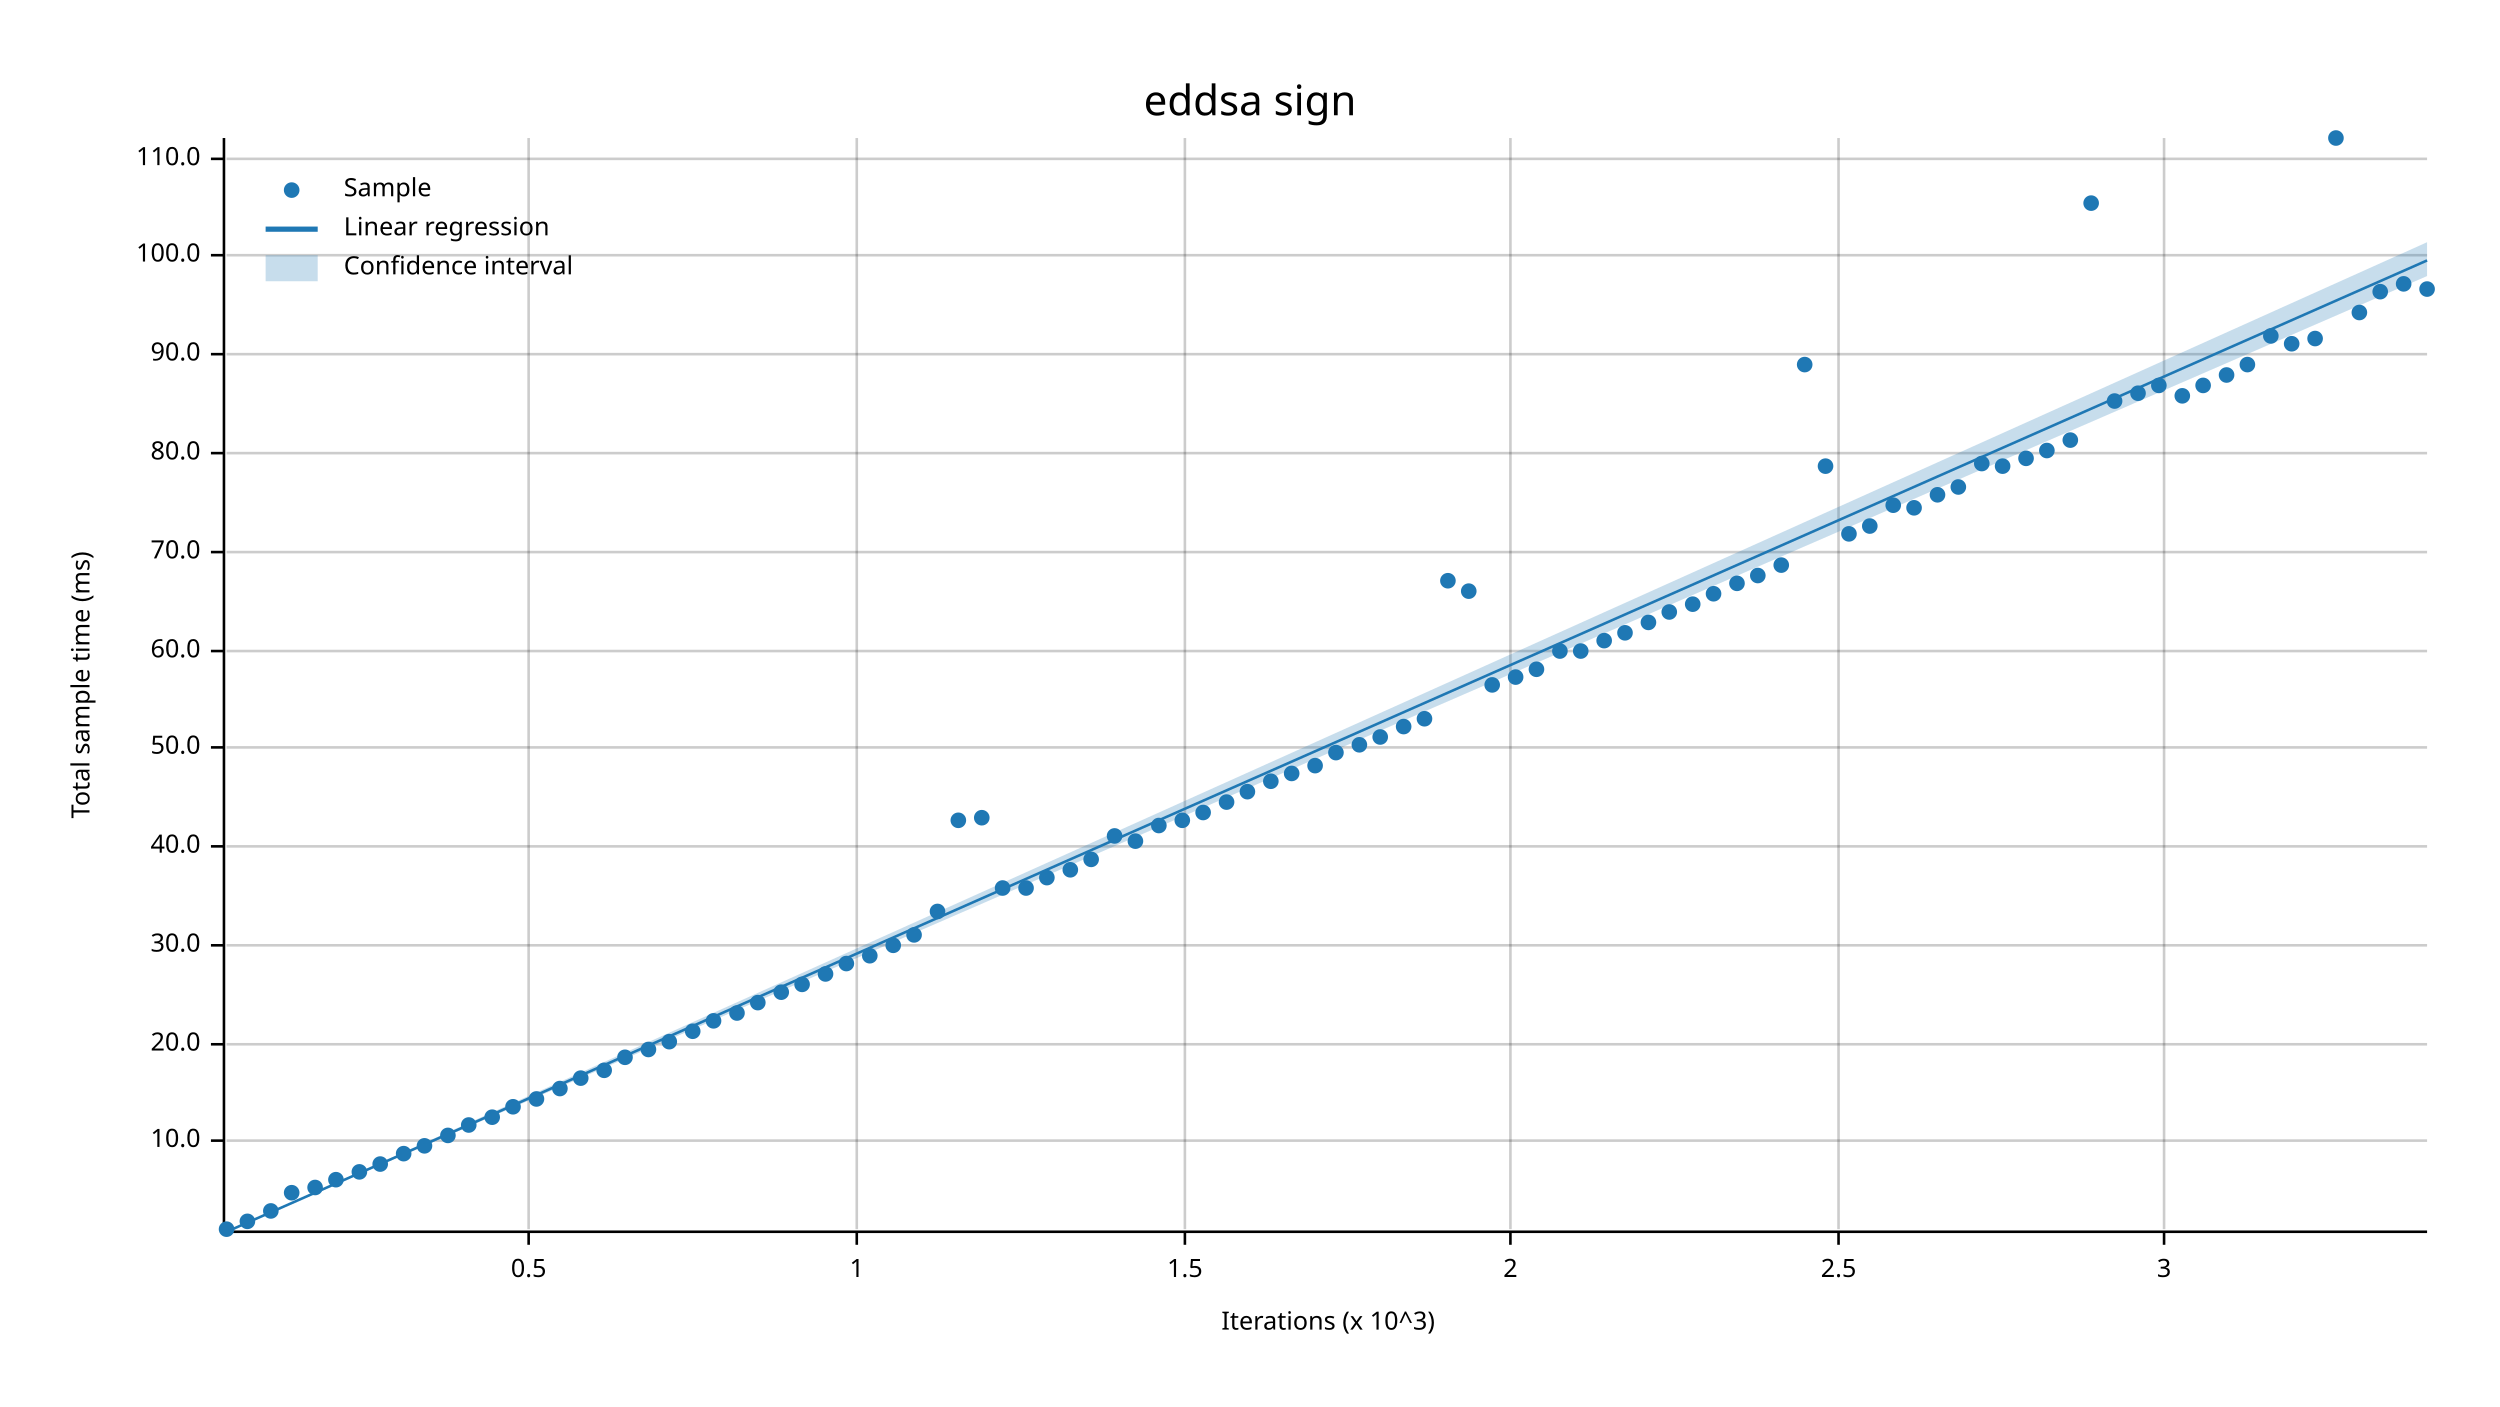
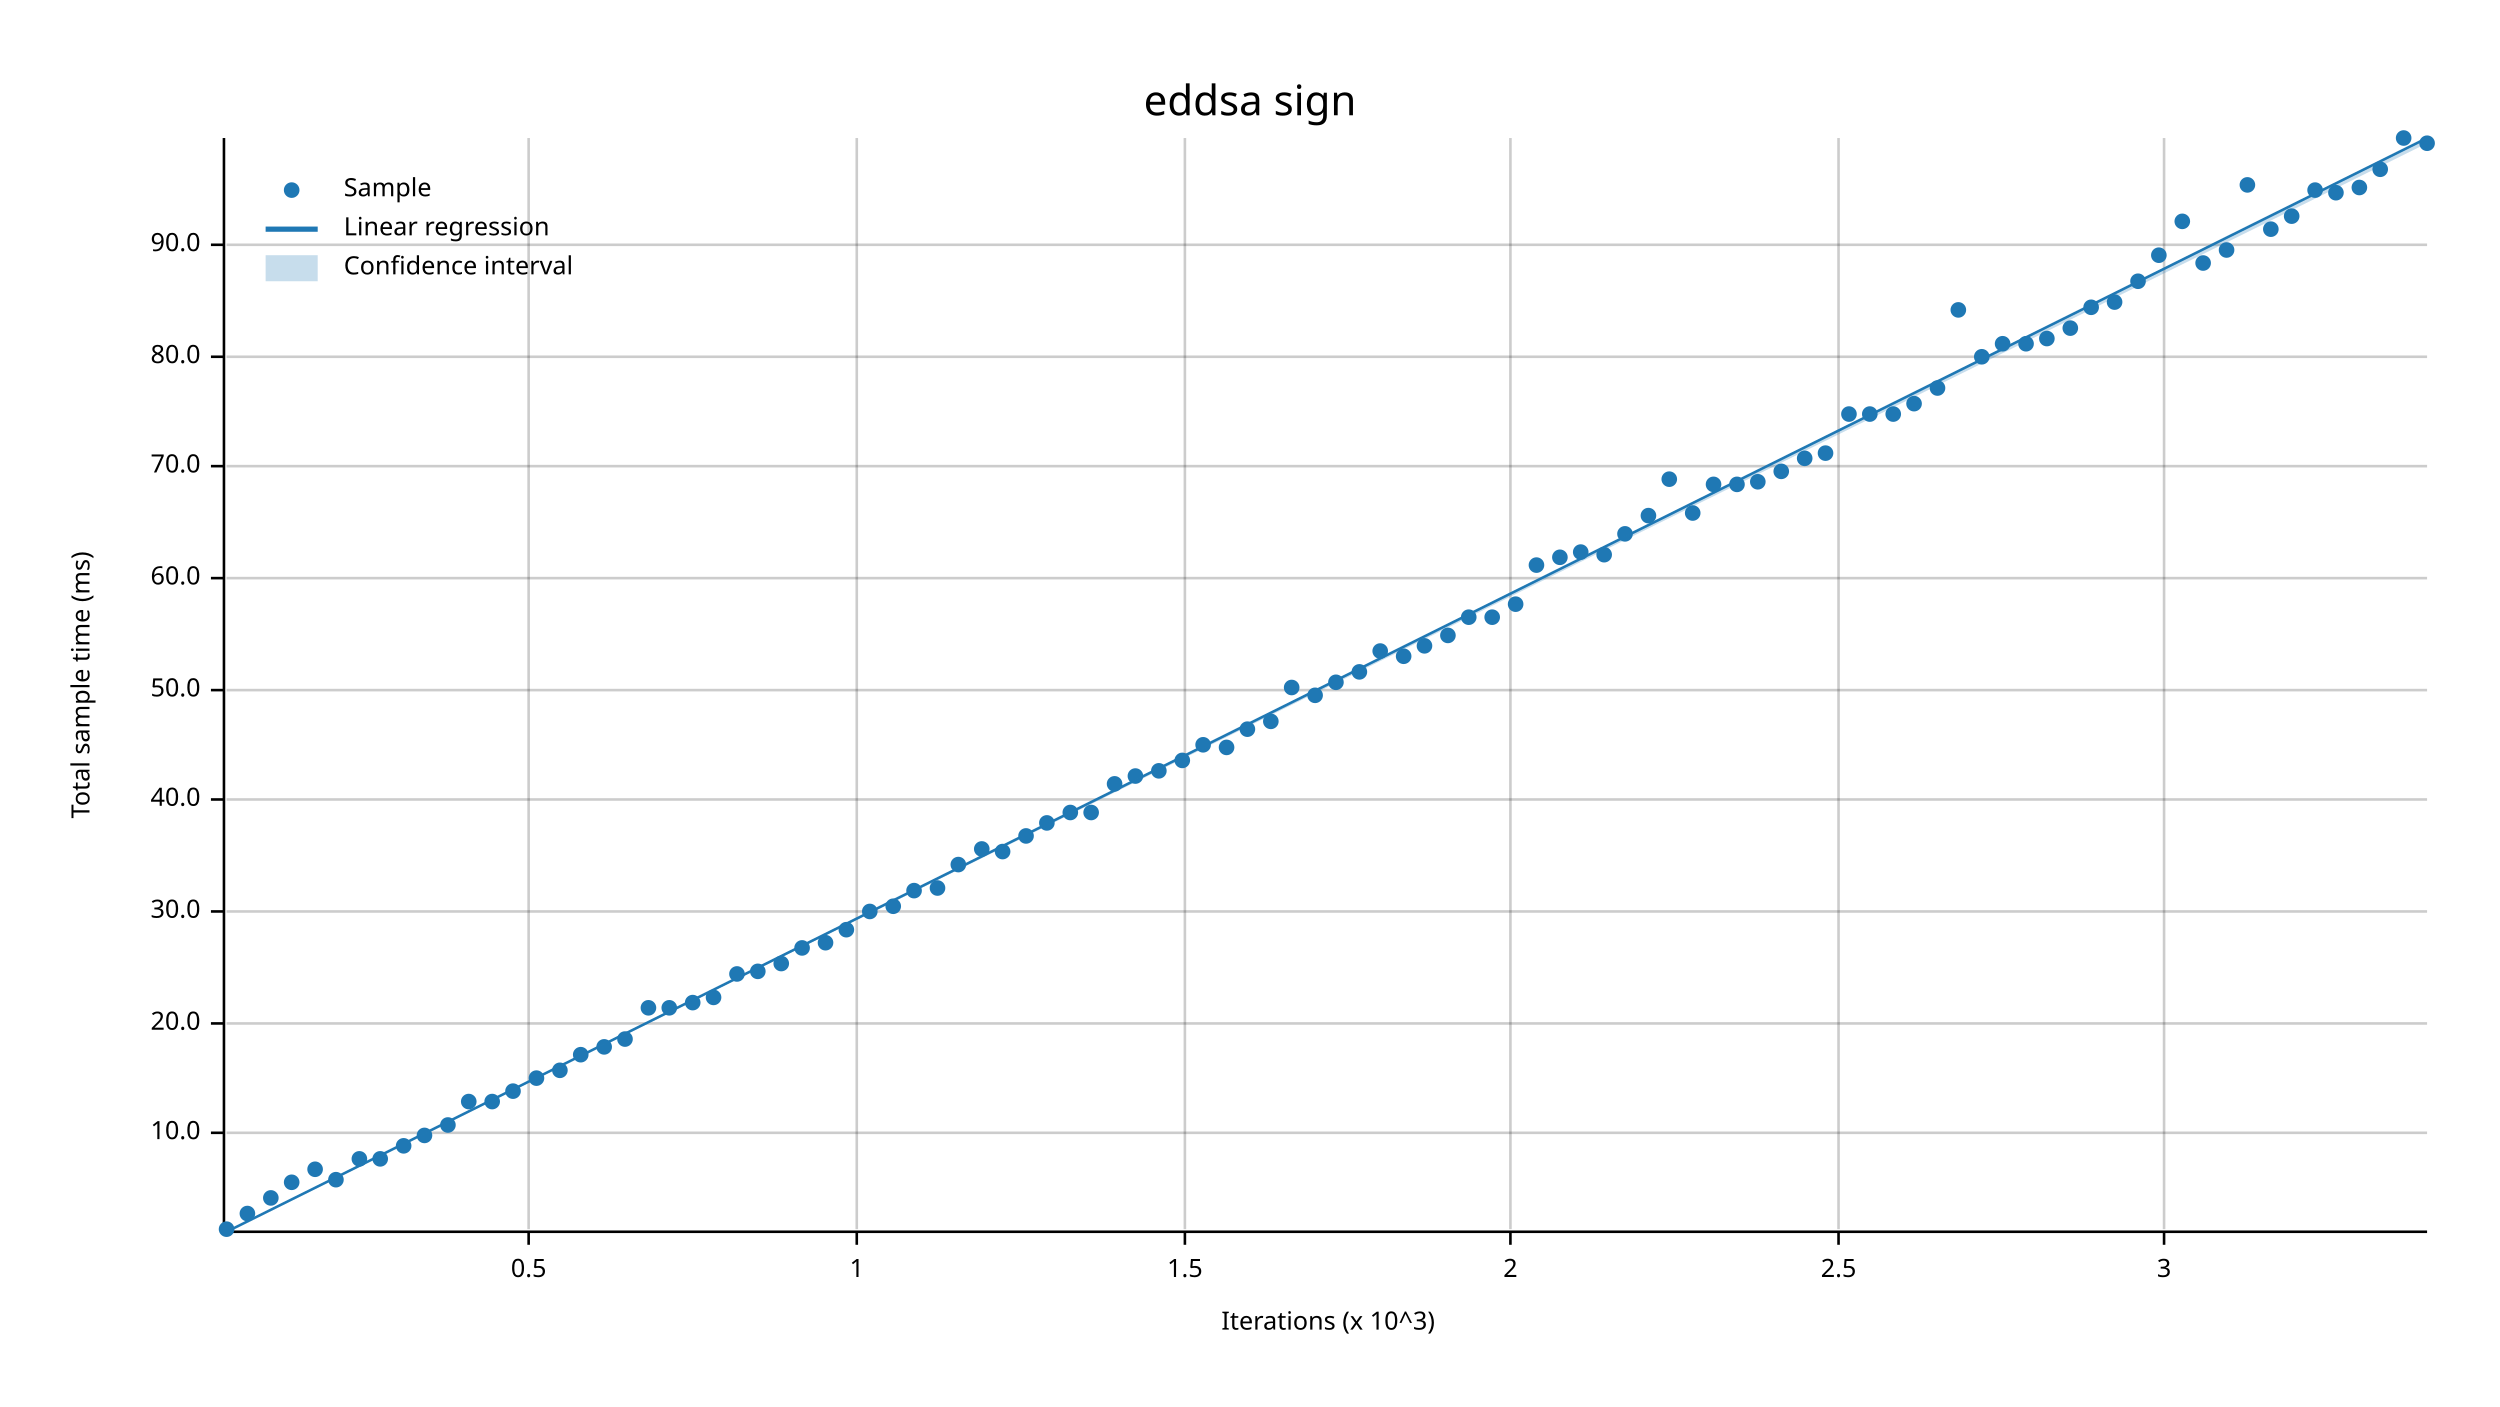
<svg xmlns="http://www.w3.org/2000/svg" width="960" height="540" viewBox="0 0 960 540">
  <text x="480" y="32" dy="0.76em" text-anchor="middle" font-family="sans-serif" font-size="16.129" opacity="1" fill="#000000">
eddsa sign
</text>
  <text x="27" y="263" dy="0.76em" text-anchor="middle" font-family="sans-serif" font-size="9.677" opacity="1" fill="#000000" transform="rotate(270, 27, 263)">
Total sample time (ms)
</text>
  <text x="510" y="513" dy="-0.5ex" text-anchor="middle" font-family="sans-serif" font-size="9.677" opacity="1" fill="#000000">
Iterations (x 10^3)
</text>
  <line opacity="0.2" stroke="#000000" stroke-width="1" x1="203" y1="472" x2="203" y2="53" />
  <line opacity="0.2" stroke="#000000" stroke-width="1" x1="329" y1="472" x2="329" y2="53" />
  <line opacity="0.2" stroke="#000000" stroke-width="1" x1="455" y1="472" x2="455" y2="53" />
  <line opacity="0.2" stroke="#000000" stroke-width="1" x1="580" y1="472" x2="580" y2="53" />
  <line opacity="0.2" stroke="#000000" stroke-width="1" x1="706" y1="472" x2="706" y2="53" />
  <line opacity="0.2" stroke="#000000" stroke-width="1" x1="831" y1="472" x2="831" y2="53" />
-   <line opacity="0.2" stroke="#000000" stroke-width="1" x1="87" y1="438" x2="932" y2="438" />
-   <line opacity="0.2" stroke="#000000" stroke-width="1" x1="87" y1="401" x2="932" y2="401" />
-   <line opacity="0.2" stroke="#000000" stroke-width="1" x1="87" y1="363" x2="932" y2="363" />
-   <line opacity="0.2" stroke="#000000" stroke-width="1" x1="87" y1="325" x2="932" y2="325" />
-   <line opacity="0.2" stroke="#000000" stroke-width="1" x1="87" y1="287" x2="932" y2="287" />
-   <line opacity="0.2" stroke="#000000" stroke-width="1" x1="87" y1="250" x2="932" y2="250" />
-   <line opacity="0.2" stroke="#000000" stroke-width="1" x1="87" y1="212" x2="932" y2="212" />
-   <line opacity="0.2" stroke="#000000" stroke-width="1" x1="87" y1="174" x2="932" y2="174" />
-   <line opacity="0.2" stroke="#000000" stroke-width="1" x1="87" y1="136" x2="932" y2="136" />
-   <line opacity="0.2" stroke="#000000" stroke-width="1" x1="87" y1="98" x2="932" y2="98" />
-   <line opacity="0.2" stroke="#000000" stroke-width="1" x1="87" y1="61" x2="932" y2="61" />
+   <line opacity="0.2" stroke="#000000" stroke-width="1" x1="87" y1="435" x2="932" y2="435" />
+   <line opacity="0.2" stroke="#000000" stroke-width="1" x1="87" y1="393" x2="932" y2="393" />
+   <line opacity="0.2" stroke="#000000" stroke-width="1" x1="87" y1="350" x2="932" y2="350" />
+   <line opacity="0.2" stroke="#000000" stroke-width="1" x1="87" y1="307" x2="932" y2="307" />
+   <line opacity="0.2" stroke="#000000" stroke-width="1" x1="87" y1="265" x2="932" y2="265" />
+   <line opacity="0.2" stroke="#000000" stroke-width="1" x1="87" y1="222" x2="932" y2="222" />
+   <line opacity="0.2" stroke="#000000" stroke-width="1" x1="87" y1="179" x2="932" y2="179" />
+   <line opacity="0.2" stroke="#000000" stroke-width="1" x1="87" y1="137" x2="932" y2="137" />
+   <line opacity="0.2" stroke="#000000" stroke-width="1" x1="87" y1="94" x2="932" y2="94" />
  <polyline fill="none" opacity="1" stroke="#000000" stroke-width="1" points="86,53 86,472 " />
-   <text x="77" y="438" dy="0.5ex" text-anchor="end" font-family="sans-serif" font-size="9.677" opacity="1" fill="#000000">
+   <text x="77" y="435" dy="0.5ex" text-anchor="end" font-family="sans-serif" font-size="9.677" opacity="1" fill="#000000">
10.0
</text>
-   <polyline fill="none" opacity="1" stroke="#000000" stroke-width="1" points="81,438 86,438 " />
-   <text x="77" y="401" dy="0.5ex" text-anchor="end" font-family="sans-serif" font-size="9.677" opacity="1" fill="#000000">
+   <polyline fill="none" opacity="1" stroke="#000000" stroke-width="1" points="81,435 86,435 " />
+   <text x="77" y="393" dy="0.5ex" text-anchor="end" font-family="sans-serif" font-size="9.677" opacity="1" fill="#000000">
20.0
</text>
-   <polyline fill="none" opacity="1" stroke="#000000" stroke-width="1" points="81,401 86,401 " />
-   <text x="77" y="363" dy="0.5ex" text-anchor="end" font-family="sans-serif" font-size="9.677" opacity="1" fill="#000000">
+   <polyline fill="none" opacity="1" stroke="#000000" stroke-width="1" points="81,393 86,393 " />
+   <text x="77" y="350" dy="0.5ex" text-anchor="end" font-family="sans-serif" font-size="9.677" opacity="1" fill="#000000">
30.0
</text>
-   <polyline fill="none" opacity="1" stroke="#000000" stroke-width="1" points="81,363 86,363 " />
-   <text x="77" y="325" dy="0.5ex" text-anchor="end" font-family="sans-serif" font-size="9.677" opacity="1" fill="#000000">
+   <polyline fill="none" opacity="1" stroke="#000000" stroke-width="1" points="81,350 86,350 " />
+   <text x="77" y="307" dy="0.5ex" text-anchor="end" font-family="sans-serif" font-size="9.677" opacity="1" fill="#000000">
40.0
</text>
-   <polyline fill="none" opacity="1" stroke="#000000" stroke-width="1" points="81,325 86,325 " />
-   <text x="77" y="287" dy="0.5ex" text-anchor="end" font-family="sans-serif" font-size="9.677" opacity="1" fill="#000000">
+   <polyline fill="none" opacity="1" stroke="#000000" stroke-width="1" points="81,307 86,307 " />
+   <text x="77" y="265" dy="0.5ex" text-anchor="end" font-family="sans-serif" font-size="9.677" opacity="1" fill="#000000">
50.0
</text>
-   <polyline fill="none" opacity="1" stroke="#000000" stroke-width="1" points="81,287 86,287 " />
-   <text x="77" y="250" dy="0.5ex" text-anchor="end" font-family="sans-serif" font-size="9.677" opacity="1" fill="#000000">
+   <polyline fill="none" opacity="1" stroke="#000000" stroke-width="1" points="81,265 86,265 " />
+   <text x="77" y="222" dy="0.5ex" text-anchor="end" font-family="sans-serif" font-size="9.677" opacity="1" fill="#000000">
60.0
</text>
-   <polyline fill="none" opacity="1" stroke="#000000" stroke-width="1" points="81,250 86,250 " />
-   <text x="77" y="212" dy="0.5ex" text-anchor="end" font-family="sans-serif" font-size="9.677" opacity="1" fill="#000000">
+   <polyline fill="none" opacity="1" stroke="#000000" stroke-width="1" points="81,222 86,222 " />
+   <text x="77" y="179" dy="0.5ex" text-anchor="end" font-family="sans-serif" font-size="9.677" opacity="1" fill="#000000">
70.0
</text>
-   <polyline fill="none" opacity="1" stroke="#000000" stroke-width="1" points="81,212 86,212 " />
-   <text x="77" y="174" dy="0.5ex" text-anchor="end" font-family="sans-serif" font-size="9.677" opacity="1" fill="#000000">
+   <polyline fill="none" opacity="1" stroke="#000000" stroke-width="1" points="81,179 86,179 " />
+   <text x="77" y="137" dy="0.5ex" text-anchor="end" font-family="sans-serif" font-size="9.677" opacity="1" fill="#000000">
80.0
</text>
-   <polyline fill="none" opacity="1" stroke="#000000" stroke-width="1" points="81,174 86,174 " />
-   <text x="77" y="136" dy="0.5ex" text-anchor="end" font-family="sans-serif" font-size="9.677" opacity="1" fill="#000000">
+   <polyline fill="none" opacity="1" stroke="#000000" stroke-width="1" points="81,137 86,137 " />
+   <text x="77" y="94" dy="0.5ex" text-anchor="end" font-family="sans-serif" font-size="9.677" opacity="1" fill="#000000">
90.0
</text>
-   <polyline fill="none" opacity="1" stroke="#000000" stroke-width="1" points="81,136 86,136 " />
-   <text x="77" y="98" dy="0.5ex" text-anchor="end" font-family="sans-serif" font-size="9.677" opacity="1" fill="#000000">
- 100.0
- </text>
-   <polyline fill="none" opacity="1" stroke="#000000" stroke-width="1" points="81,98 86,98 " />
-   <text x="77" y="61" dy="0.5ex" text-anchor="end" font-family="sans-serif" font-size="9.677" opacity="1" fill="#000000">
- 110.0
- </text>
-   <polyline fill="none" opacity="1" stroke="#000000" stroke-width="1" points="81,61 86,61 " />
+   <polyline fill="none" opacity="1" stroke="#000000" stroke-width="1" points="81,94 86,94 " />
  <polyline fill="none" opacity="1" stroke="#000000" stroke-width="1" points="87,473 932,473 " />
  <text x="203" y="483" dy="0.76em" text-anchor="middle" font-family="sans-serif" font-size="9.677" opacity="1" fill="#000000">
0.5
</text>
  <polyline fill="none" opacity="1" stroke="#000000" stroke-width="1" points="203,473 203,478 " />
  <text x="329" y="483" dy="0.76em" text-anchor="middle" font-family="sans-serif" font-size="9.677" opacity="1" fill="#000000">
1
</text>
  <polyline fill="none" opacity="1" stroke="#000000" stroke-width="1" points="329,473 329,478 " />
  <text x="455" y="483" dy="0.76em" text-anchor="middle" font-family="sans-serif" font-size="9.677" opacity="1" fill="#000000">
1.5
</text>
  <polyline fill="none" opacity="1" stroke="#000000" stroke-width="1" points="455,473 455,478 " />
  <text x="580" y="483" dy="0.76em" text-anchor="middle" font-family="sans-serif" font-size="9.677" opacity="1" fill="#000000">
2
</text>
  <polyline fill="none" opacity="1" stroke="#000000" stroke-width="1" points="580,473 580,478 " />
  <text x="706" y="483" dy="0.76em" text-anchor="middle" font-family="sans-serif" font-size="9.677" opacity="1" fill="#000000">
2.5
</text>
  <polyline fill="none" opacity="1" stroke="#000000" stroke-width="1" points="706,473 706,478 " />
  <text x="831" y="483" dy="0.76em" text-anchor="middle" font-family="sans-serif" font-size="9.677" opacity="1" fill="#000000">
3
</text>
  <polyline fill="none" opacity="1" stroke="#000000" stroke-width="1" points="831,473 831,478 " />
  <circle cx="87" cy="472" r="3" opacity="1" fill="#1F78B4" stroke="none" stroke-width="1" />
-   <circle cx="95" cy="469" r="3" opacity="1" fill="#1F78B4" stroke="none" stroke-width="1" />
-   <circle cx="104" cy="465" r="3" opacity="1" fill="#1F78B4" stroke="none" stroke-width="1" />
-   <circle cx="112" cy="458" r="3" opacity="1" fill="#1F78B4" stroke="none" stroke-width="1" />
-   <circle cx="121" cy="456" r="3" opacity="1" fill="#1F78B4" stroke="none" stroke-width="1" />
+   <circle cx="95" cy="466" r="3" opacity="1" fill="#1F78B4" stroke="none" stroke-width="1" />
+   <circle cx="104" cy="460" r="3" opacity="1" fill="#1F78B4" stroke="none" stroke-width="1" />
+   <circle cx="112" cy="454" r="3" opacity="1" fill="#1F78B4" stroke="none" stroke-width="1" />
+   <circle cx="121" cy="449" r="3" opacity="1" fill="#1F78B4" stroke="none" stroke-width="1" />
  <circle cx="129" cy="453" r="3" opacity="1" fill="#1F78B4" stroke="none" stroke-width="1" />
-   <circle cx="138" cy="450" r="3" opacity="1" fill="#1F78B4" stroke="none" stroke-width="1" />
-   <circle cx="146" cy="447" r="3" opacity="1" fill="#1F78B4" stroke="none" stroke-width="1" />
-   <circle cx="155" cy="443" r="3" opacity="1" fill="#1F78B4" stroke="none" stroke-width="1" />
-   <circle cx="163" cy="440" r="3" opacity="1" fill="#1F78B4" stroke="none" stroke-width="1" />
-   <circle cx="172" cy="436" r="3" opacity="1" fill="#1F78B4" stroke="none" stroke-width="1" />
-   <circle cx="180" cy="432" r="3" opacity="1" fill="#1F78B4" stroke="none" stroke-width="1" />
-   <circle cx="189" cy="429" r="3" opacity="1" fill="#1F78B4" stroke="none" stroke-width="1" />
-   <circle cx="197" cy="425" r="3" opacity="1" fill="#1F78B4" stroke="none" stroke-width="1" />
-   <circle cx="206" cy="422" r="3" opacity="1" fill="#1F78B4" stroke="none" stroke-width="1" />
-   <circle cx="215" cy="418" r="3" opacity="1" fill="#1F78B4" stroke="none" stroke-width="1" />
-   <circle cx="223" cy="414" r="3" opacity="1" fill="#1F78B4" stroke="none" stroke-width="1" />
-   <circle cx="232" cy="411" r="3" opacity="1" fill="#1F78B4" stroke="none" stroke-width="1" />
-   <circle cx="240" cy="406" r="3" opacity="1" fill="#1F78B4" stroke="none" stroke-width="1" />
-   <circle cx="249" cy="403" r="3" opacity="1" fill="#1F78B4" stroke="none" stroke-width="1" />
-   <circle cx="257" cy="400" r="3" opacity="1" fill="#1F78B4" stroke="none" stroke-width="1" />
-   <circle cx="266" cy="396" r="3" opacity="1" fill="#1F78B4" stroke="none" stroke-width="1" />
-   <circle cx="274" cy="392" r="3" opacity="1" fill="#1F78B4" stroke="none" stroke-width="1" />
-   <circle cx="283" cy="389" r="3" opacity="1" fill="#1F78B4" stroke="none" stroke-width="1" />
-   <circle cx="291" cy="385" r="3" opacity="1" fill="#1F78B4" stroke="none" stroke-width="1" />
-   <circle cx="300" cy="381" r="3" opacity="1" fill="#1F78B4" stroke="none" stroke-width="1" />
-   <circle cx="308" cy="378" r="3" opacity="1" fill="#1F78B4" stroke="none" stroke-width="1" />
-   <circle cx="317" cy="374" r="3" opacity="1" fill="#1F78B4" stroke="none" stroke-width="1" />
-   <circle cx="325" cy="370" r="3" opacity="1" fill="#1F78B4" stroke="none" stroke-width="1" />
-   <circle cx="334" cy="367" r="3" opacity="1" fill="#1F78B4" stroke="none" stroke-width="1" />
-   <circle cx="343" cy="363" r="3" opacity="1" fill="#1F78B4" stroke="none" stroke-width="1" />
-   <circle cx="351" cy="359" r="3" opacity="1" fill="#1F78B4" stroke="none" stroke-width="1" />
-   <circle cx="360" cy="350" r="3" opacity="1" fill="#1F78B4" stroke="none" stroke-width="1" />
-   <circle cx="368" cy="315" r="3" opacity="1" fill="#1F78B4" stroke="none" stroke-width="1" />
-   <circle cx="377" cy="314" r="3" opacity="1" fill="#1F78B4" stroke="none" stroke-width="1" />
-   <circle cx="385" cy="341" r="3" opacity="1" fill="#1F78B4" stroke="none" stroke-width="1" />
-   <circle cx="394" cy="341" r="3" opacity="1" fill="#1F78B4" stroke="none" stroke-width="1" />
-   <circle cx="402" cy="337" r="3" opacity="1" fill="#1F78B4" stroke="none" stroke-width="1" />
-   <circle cx="411" cy="334" r="3" opacity="1" fill="#1F78B4" stroke="none" stroke-width="1" />
-   <circle cx="419" cy="330" r="3" opacity="1" fill="#1F78B4" stroke="none" stroke-width="1" />
-   <circle cx="428" cy="321" r="3" opacity="1" fill="#1F78B4" stroke="none" stroke-width="1" />
-   <circle cx="436" cy="323" r="3" opacity="1" fill="#1F78B4" stroke="none" stroke-width="1" />
-   <circle cx="445" cy="317" r="3" opacity="1" fill="#1F78B4" stroke="none" stroke-width="1" />
-   <circle cx="454" cy="315" r="3" opacity="1" fill="#1F78B4" stroke="none" stroke-width="1" />
-   <circle cx="462" cy="312" r="3" opacity="1" fill="#1F78B4" stroke="none" stroke-width="1" />
-   <circle cx="471" cy="308" r="3" opacity="1" fill="#1F78B4" stroke="none" stroke-width="1" />
-   <circle cx="479" cy="304" r="3" opacity="1" fill="#1F78B4" stroke="none" stroke-width="1" />
-   <circle cx="488" cy="300" r="3" opacity="1" fill="#1F78B4" stroke="none" stroke-width="1" />
-   <circle cx="496" cy="297" r="3" opacity="1" fill="#1F78B4" stroke="none" stroke-width="1" />
-   <circle cx="505" cy="294" r="3" opacity="1" fill="#1F78B4" stroke="none" stroke-width="1" />
-   <circle cx="513" cy="289" r="3" opacity="1" fill="#1F78B4" stroke="none" stroke-width="1" />
-   <circle cx="522" cy="286" r="3" opacity="1" fill="#1F78B4" stroke="none" stroke-width="1" />
-   <circle cx="530" cy="283" r="3" opacity="1" fill="#1F78B4" stroke="none" stroke-width="1" />
-   <circle cx="539" cy="279" r="3" opacity="1" fill="#1F78B4" stroke="none" stroke-width="1" />
-   <circle cx="547" cy="276" r="3" opacity="1" fill="#1F78B4" stroke="none" stroke-width="1" />
-   <circle cx="556" cy="223" r="3" opacity="1" fill="#1F78B4" stroke="none" stroke-width="1" />
-   <circle cx="564" cy="227" r="3" opacity="1" fill="#1F78B4" stroke="none" stroke-width="1" />
-   <circle cx="573" cy="263" r="3" opacity="1" fill="#1F78B4" stroke="none" stroke-width="1" />
-   <circle cx="582" cy="260" r="3" opacity="1" fill="#1F78B4" stroke="none" stroke-width="1" />
-   <circle cx="590" cy="257" r="3" opacity="1" fill="#1F78B4" stroke="none" stroke-width="1" />
-   <circle cx="599" cy="250" r="3" opacity="1" fill="#1F78B4" stroke="none" stroke-width="1" />
-   <circle cx="607" cy="250" r="3" opacity="1" fill="#1F78B4" stroke="none" stroke-width="1" />
-   <circle cx="616" cy="246" r="3" opacity="1" fill="#1F78B4" stroke="none" stroke-width="1" />
-   <circle cx="624" cy="243" r="3" opacity="1" fill="#1F78B4" stroke="none" stroke-width="1" />
-   <circle cx="633" cy="239" r="3" opacity="1" fill="#1F78B4" stroke="none" stroke-width="1" />
-   <circle cx="641" cy="235" r="3" opacity="1" fill="#1F78B4" stroke="none" stroke-width="1" />
-   <circle cx="650" cy="232" r="3" opacity="1" fill="#1F78B4" stroke="none" stroke-width="1" />
-   <circle cx="658" cy="228" r="3" opacity="1" fill="#1F78B4" stroke="none" stroke-width="1" />
-   <circle cx="667" cy="224" r="3" opacity="1" fill="#1F78B4" stroke="none" stroke-width="1" />
-   <circle cx="675" cy="221" r="3" opacity="1" fill="#1F78B4" stroke="none" stroke-width="1" />
-   <circle cx="684" cy="217" r="3" opacity="1" fill="#1F78B4" stroke="none" stroke-width="1" />
-   <circle cx="693" cy="140" r="3" opacity="1" fill="#1F78B4" stroke="none" stroke-width="1" />
-   <circle cx="701" cy="179" r="3" opacity="1" fill="#1F78B4" stroke="none" stroke-width="1" />
-   <circle cx="710" cy="205" r="3" opacity="1" fill="#1F78B4" stroke="none" stroke-width="1" />
-   <circle cx="718" cy="202" r="3" opacity="1" fill="#1F78B4" stroke="none" stroke-width="1" />
-   <circle cx="727" cy="194" r="3" opacity="1" fill="#1F78B4" stroke="none" stroke-width="1" />
-   <circle cx="735" cy="195" r="3" opacity="1" fill="#1F78B4" stroke="none" stroke-width="1" />
-   <circle cx="744" cy="190" r="3" opacity="1" fill="#1F78B4" stroke="none" stroke-width="1" />
-   <circle cx="752" cy="187" r="3" opacity="1" fill="#1F78B4" stroke="none" stroke-width="1" />
-   <circle cx="761" cy="178" r="3" opacity="1" fill="#1F78B4" stroke="none" stroke-width="1" />
-   <circle cx="769" cy="179" r="3" opacity="1" fill="#1F78B4" stroke="none" stroke-width="1" />
-   <circle cx="778" cy="176" r="3" opacity="1" fill="#1F78B4" stroke="none" stroke-width="1" />
-   <circle cx="786" cy="173" r="3" opacity="1" fill="#1F78B4" stroke="none" stroke-width="1" />
-   <circle cx="795" cy="169" r="3" opacity="1" fill="#1F78B4" stroke="none" stroke-width="1" />
-   <circle cx="803" cy="78" r="3" opacity="1" fill="#1F78B4" stroke="none" stroke-width="1" />
-   <circle cx="812" cy="154" r="3" opacity="1" fill="#1F78B4" stroke="none" stroke-width="1" />
-   <circle cx="821" cy="151" r="3" opacity="1" fill="#1F78B4" stroke="none" stroke-width="1" />
-   <circle cx="829" cy="148" r="3" opacity="1" fill="#1F78B4" stroke="none" stroke-width="1" />
-   <circle cx="838" cy="152" r="3" opacity="1" fill="#1F78B4" stroke="none" stroke-width="1" />
-   <circle cx="846" cy="148" r="3" opacity="1" fill="#1F78B4" stroke="none" stroke-width="1" />
-   <circle cx="855" cy="144" r="3" opacity="1" fill="#1F78B4" stroke="none" stroke-width="1" />
-   <circle cx="863" cy="140" r="3" opacity="1" fill="#1F78B4" stroke="none" stroke-width="1" />
-   <circle cx="872" cy="129" r="3" opacity="1" fill="#1F78B4" stroke="none" stroke-width="1" />
-   <circle cx="880" cy="132" r="3" opacity="1" fill="#1F78B4" stroke="none" stroke-width="1" />
-   <circle cx="889" cy="130" r="3" opacity="1" fill="#1F78B4" stroke="none" stroke-width="1" />
-   <circle cx="897" cy="53" r="3" opacity="1" fill="#1F78B4" stroke="none" stroke-width="1" />
-   <circle cx="906" cy="120" r="3" opacity="1" fill="#1F78B4" stroke="none" stroke-width="1" />
-   <circle cx="914" cy="112" r="3" opacity="1" fill="#1F78B4" stroke="none" stroke-width="1" />
-   <circle cx="923" cy="109" r="3" opacity="1" fill="#1F78B4" stroke="none" stroke-width="1" />
-   <circle cx="932" cy="111" r="3" opacity="1" fill="#1F78B4" stroke="none" stroke-width="1" />
-   <polyline fill="none" opacity="1" stroke="#1F78B4" stroke-width="1" points="87,473 932,100 " />
-   <polygon opacity="0.25" fill="#1F78B4" points="87,473 932,106 932,93 " />
+   <circle cx="138" cy="445" r="3" opacity="1" fill="#1F78B4" stroke="none" stroke-width="1" />
+   <circle cx="146" cy="445" r="3" opacity="1" fill="#1F78B4" stroke="none" stroke-width="1" />
+   <circle cx="155" cy="440" r="3" opacity="1" fill="#1F78B4" stroke="none" stroke-width="1" />
+   <circle cx="163" cy="436" r="3" opacity="1" fill="#1F78B4" stroke="none" stroke-width="1" />
+   <circle cx="172" cy="432" r="3" opacity="1" fill="#1F78B4" stroke="none" stroke-width="1" />
+   <circle cx="180" cy="423" r="3" opacity="1" fill="#1F78B4" stroke="none" stroke-width="1" />
+   <circle cx="189" cy="423" r="3" opacity="1" fill="#1F78B4" stroke="none" stroke-width="1" />
+   <circle cx="197" cy="419" r="3" opacity="1" fill="#1F78B4" stroke="none" stroke-width="1" />
+   <circle cx="206" cy="414" r="3" opacity="1" fill="#1F78B4" stroke="none" stroke-width="1" />
+   <circle cx="215" cy="411" r="3" opacity="1" fill="#1F78B4" stroke="none" stroke-width="1" />
+   <circle cx="223" cy="405" r="3" opacity="1" fill="#1F78B4" stroke="none" stroke-width="1" />
+   <circle cx="232" cy="402" r="3" opacity="1" fill="#1F78B4" stroke="none" stroke-width="1" />
+   <circle cx="240" cy="399" r="3" opacity="1" fill="#1F78B4" stroke="none" stroke-width="1" />
+   <circle cx="249" cy="387" r="3" opacity="1" fill="#1F78B4" stroke="none" stroke-width="1" />
+   <circle cx="257" cy="387" r="3" opacity="1" fill="#1F78B4" stroke="none" stroke-width="1" />
+   <circle cx="266" cy="385" r="3" opacity="1" fill="#1F78B4" stroke="none" stroke-width="1" />
+   <circle cx="274" cy="383" r="3" opacity="1" fill="#1F78B4" stroke="none" stroke-width="1" />
+   <circle cx="283" cy="374" r="3" opacity="1" fill="#1F78B4" stroke="none" stroke-width="1" />
+   <circle cx="291" cy="373" r="3" opacity="1" fill="#1F78B4" stroke="none" stroke-width="1" />
+   <circle cx="300" cy="370" r="3" opacity="1" fill="#1F78B4" stroke="none" stroke-width="1" />
+   <circle cx="308" cy="364" r="3" opacity="1" fill="#1F78B4" stroke="none" stroke-width="1" />
+   <circle cx="317" cy="362" r="3" opacity="1" fill="#1F78B4" stroke="none" stroke-width="1" />
+   <circle cx="325" cy="357" r="3" opacity="1" fill="#1F78B4" stroke="none" stroke-width="1" />
+   <circle cx="334" cy="350" r="3" opacity="1" fill="#1F78B4" stroke="none" stroke-width="1" />
+   <circle cx="343" cy="348" r="3" opacity="1" fill="#1F78B4" stroke="none" stroke-width="1" />
+   <circle cx="351" cy="342" r="3" opacity="1" fill="#1F78B4" stroke="none" stroke-width="1" />
+   <circle cx="360" cy="341" r="3" opacity="1" fill="#1F78B4" stroke="none" stroke-width="1" />
+   <circle cx="368" cy="332" r="3" opacity="1" fill="#1F78B4" stroke="none" stroke-width="1" />
+   <circle cx="377" cy="326" r="3" opacity="1" fill="#1F78B4" stroke="none" stroke-width="1" />
+   <circle cx="385" cy="327" r="3" opacity="1" fill="#1F78B4" stroke="none" stroke-width="1" />
+   <circle cx="394" cy="321" r="3" opacity="1" fill="#1F78B4" stroke="none" stroke-width="1" />
+   <circle cx="402" cy="316" r="3" opacity="1" fill="#1F78B4" stroke="none" stroke-width="1" />
+   <circle cx="411" cy="312" r="3" opacity="1" fill="#1F78B4" stroke="none" stroke-width="1" />
+   <circle cx="419" cy="312" r="3" opacity="1" fill="#1F78B4" stroke="none" stroke-width="1" />
+   <circle cx="428" cy="301" r="3" opacity="1" fill="#1F78B4" stroke="none" stroke-width="1" />
+   <circle cx="436" cy="298" r="3" opacity="1" fill="#1F78B4" stroke="none" stroke-width="1" />
+   <circle cx="445" cy="296" r="3" opacity="1" fill="#1F78B4" stroke="none" stroke-width="1" />
+   <circle cx="454" cy="292" r="3" opacity="1" fill="#1F78B4" stroke="none" stroke-width="1" />
+   <circle cx="462" cy="286" r="3" opacity="1" fill="#1F78B4" stroke="none" stroke-width="1" />
+   <circle cx="471" cy="287" r="3" opacity="1" fill="#1F78B4" stroke="none" stroke-width="1" />
+   <circle cx="479" cy="280" r="3" opacity="1" fill="#1F78B4" stroke="none" stroke-width="1" />
+   <circle cx="488" cy="277" r="3" opacity="1" fill="#1F78B4" stroke="none" stroke-width="1" />
+   <circle cx="496" cy="264" r="3" opacity="1" fill="#1F78B4" stroke="none" stroke-width="1" />
+   <circle cx="505" cy="267" r="3" opacity="1" fill="#1F78B4" stroke="none" stroke-width="1" />
+   <circle cx="513" cy="262" r="3" opacity="1" fill="#1F78B4" stroke="none" stroke-width="1" />
+   <circle cx="522" cy="258" r="3" opacity="1" fill="#1F78B4" stroke="none" stroke-width="1" />
+   <circle cx="530" cy="250" r="3" opacity="1" fill="#1F78B4" stroke="none" stroke-width="1" />
+   <circle cx="539" cy="252" r="3" opacity="1" fill="#1F78B4" stroke="none" stroke-width="1" />
+   <circle cx="547" cy="248" r="3" opacity="1" fill="#1F78B4" stroke="none" stroke-width="1" />
+   <circle cx="556" cy="244" r="3" opacity="1" fill="#1F78B4" stroke="none" stroke-width="1" />
+   <circle cx="564" cy="237" r="3" opacity="1" fill="#1F78B4" stroke="none" stroke-width="1" />
+   <circle cx="573" cy="237" r="3" opacity="1" fill="#1F78B4" stroke="none" stroke-width="1" />
+   <circle cx="582" cy="232" r="3" opacity="1" fill="#1F78B4" stroke="none" stroke-width="1" />
+   <circle cx="590" cy="217" r="3" opacity="1" fill="#1F78B4" stroke="none" stroke-width="1" />
+   <circle cx="599" cy="214" r="3" opacity="1" fill="#1F78B4" stroke="none" stroke-width="1" />
+   <circle cx="607" cy="212" r="3" opacity="1" fill="#1F78B4" stroke="none" stroke-width="1" />
+   <circle cx="616" cy="213" r="3" opacity="1" fill="#1F78B4" stroke="none" stroke-width="1" />
+   <circle cx="624" cy="205" r="3" opacity="1" fill="#1F78B4" stroke="none" stroke-width="1" />
+   <circle cx="633" cy="198" r="3" opacity="1" fill="#1F78B4" stroke="none" stroke-width="1" />
+   <circle cx="641" cy="184" r="3" opacity="1" fill="#1F78B4" stroke="none" stroke-width="1" />
+   <circle cx="650" cy="197" r="3" opacity="1" fill="#1F78B4" stroke="none" stroke-width="1" />
+   <circle cx="658" cy="186" r="3" opacity="1" fill="#1F78B4" stroke="none" stroke-width="1" />
+   <circle cx="667" cy="186" r="3" opacity="1" fill="#1F78B4" stroke="none" stroke-width="1" />
+   <circle cx="675" cy="185" r="3" opacity="1" fill="#1F78B4" stroke="none" stroke-width="1" />
+   <circle cx="684" cy="181" r="3" opacity="1" fill="#1F78B4" stroke="none" stroke-width="1" />
+   <circle cx="693" cy="176" r="3" opacity="1" fill="#1F78B4" stroke="none" stroke-width="1" />
+   <circle cx="701" cy="174" r="3" opacity="1" fill="#1F78B4" stroke="none" stroke-width="1" />
+   <circle cx="710" cy="159" r="3" opacity="1" fill="#1F78B4" stroke="none" stroke-width="1" />
+   <circle cx="718" cy="159" r="3" opacity="1" fill="#1F78B4" stroke="none" stroke-width="1" />
+   <circle cx="727" cy="159" r="3" opacity="1" fill="#1F78B4" stroke="none" stroke-width="1" />
+   <circle cx="735" cy="155" r="3" opacity="1" fill="#1F78B4" stroke="none" stroke-width="1" />
+   <circle cx="744" cy="149" r="3" opacity="1" fill="#1F78B4" stroke="none" stroke-width="1" />
+   <circle cx="752" cy="119" r="3" opacity="1" fill="#1F78B4" stroke="none" stroke-width="1" />
+   <circle cx="761" cy="137" r="3" opacity="1" fill="#1F78B4" stroke="none" stroke-width="1" />
+   <circle cx="769" cy="132" r="3" opacity="1" fill="#1F78B4" stroke="none" stroke-width="1" />
+   <circle cx="778" cy="132" r="3" opacity="1" fill="#1F78B4" stroke="none" stroke-width="1" />
+   <circle cx="786" cy="130" r="3" opacity="1" fill="#1F78B4" stroke="none" stroke-width="1" />
+   <circle cx="795" cy="126" r="3" opacity="1" fill="#1F78B4" stroke="none" stroke-width="1" />
+   <circle cx="803" cy="118" r="3" opacity="1" fill="#1F78B4" stroke="none" stroke-width="1" />
+   <circle cx="812" cy="116" r="3" opacity="1" fill="#1F78B4" stroke="none" stroke-width="1" />
+   <circle cx="821" cy="108" r="3" opacity="1" fill="#1F78B4" stroke="none" stroke-width="1" />
+   <circle cx="829" cy="98" r="3" opacity="1" fill="#1F78B4" stroke="none" stroke-width="1" />
+   <circle cx="838" cy="85" r="3" opacity="1" fill="#1F78B4" stroke="none" stroke-width="1" />
+   <circle cx="846" cy="101" r="3" opacity="1" fill="#1F78B4" stroke="none" stroke-width="1" />
+   <circle cx="855" cy="96" r="3" opacity="1" fill="#1F78B4" stroke="none" stroke-width="1" />
+   <circle cx="863" cy="71" r="3" opacity="1" fill="#1F78B4" stroke="none" stroke-width="1" />
+   <circle cx="872" cy="88" r="3" opacity="1" fill="#1F78B4" stroke="none" stroke-width="1" />
+   <circle cx="880" cy="83" r="3" opacity="1" fill="#1F78B4" stroke="none" stroke-width="1" />
+   <circle cx="889" cy="73" r="3" opacity="1" fill="#1F78B4" stroke="none" stroke-width="1" />
+   <circle cx="897" cy="74" r="3" opacity="1" fill="#1F78B4" stroke="none" stroke-width="1" />
+   <circle cx="906" cy="72" r="3" opacity="1" fill="#1F78B4" stroke="none" stroke-width="1" />
+   <circle cx="914" cy="65" r="3" opacity="1" fill="#1F78B4" stroke="none" stroke-width="1" />
+   <circle cx="923" cy="53" r="3" opacity="1" fill="#1F78B4" stroke="none" stroke-width="1" />
+   <circle cx="932" cy="55" r="3" opacity="1" fill="#1F78B4" stroke="none" stroke-width="1" />
+   <polyline fill="none" opacity="1" stroke="#1F78B4" stroke-width="1" points="87,473 932,53 " />
+   <polygon opacity="0.25" fill="#1F78B4" points="87,473 932,55 932,53 " />
  <text x="132" y="68" dy="0.76em" text-anchor="start" font-family="sans-serif" font-size="9.677" opacity="1" fill="#000000">
Sample
</text>
  <text x="132" y="83" dy="0.76em" text-anchor="start" font-family="sans-serif" font-size="9.677" opacity="1" fill="#000000">
Linear regression
</text>
  <text x="132" y="98" dy="0.76em" text-anchor="start" font-family="sans-serif" font-size="9.677" opacity="1" fill="#000000">
Confidence interval
</text>
  <circle cx="112" cy="73" r="3" opacity="1" fill="#1F78B4" stroke="none" stroke-width="1" />
  <polyline fill="none" opacity="1" stroke="#1F78B4" stroke-width="2" points="102,88 122,88 " />
  <rect x="102" y="98" width="20" height="10" opacity="0.25" fill="#1F78B4" stroke="none" />
</svg>
